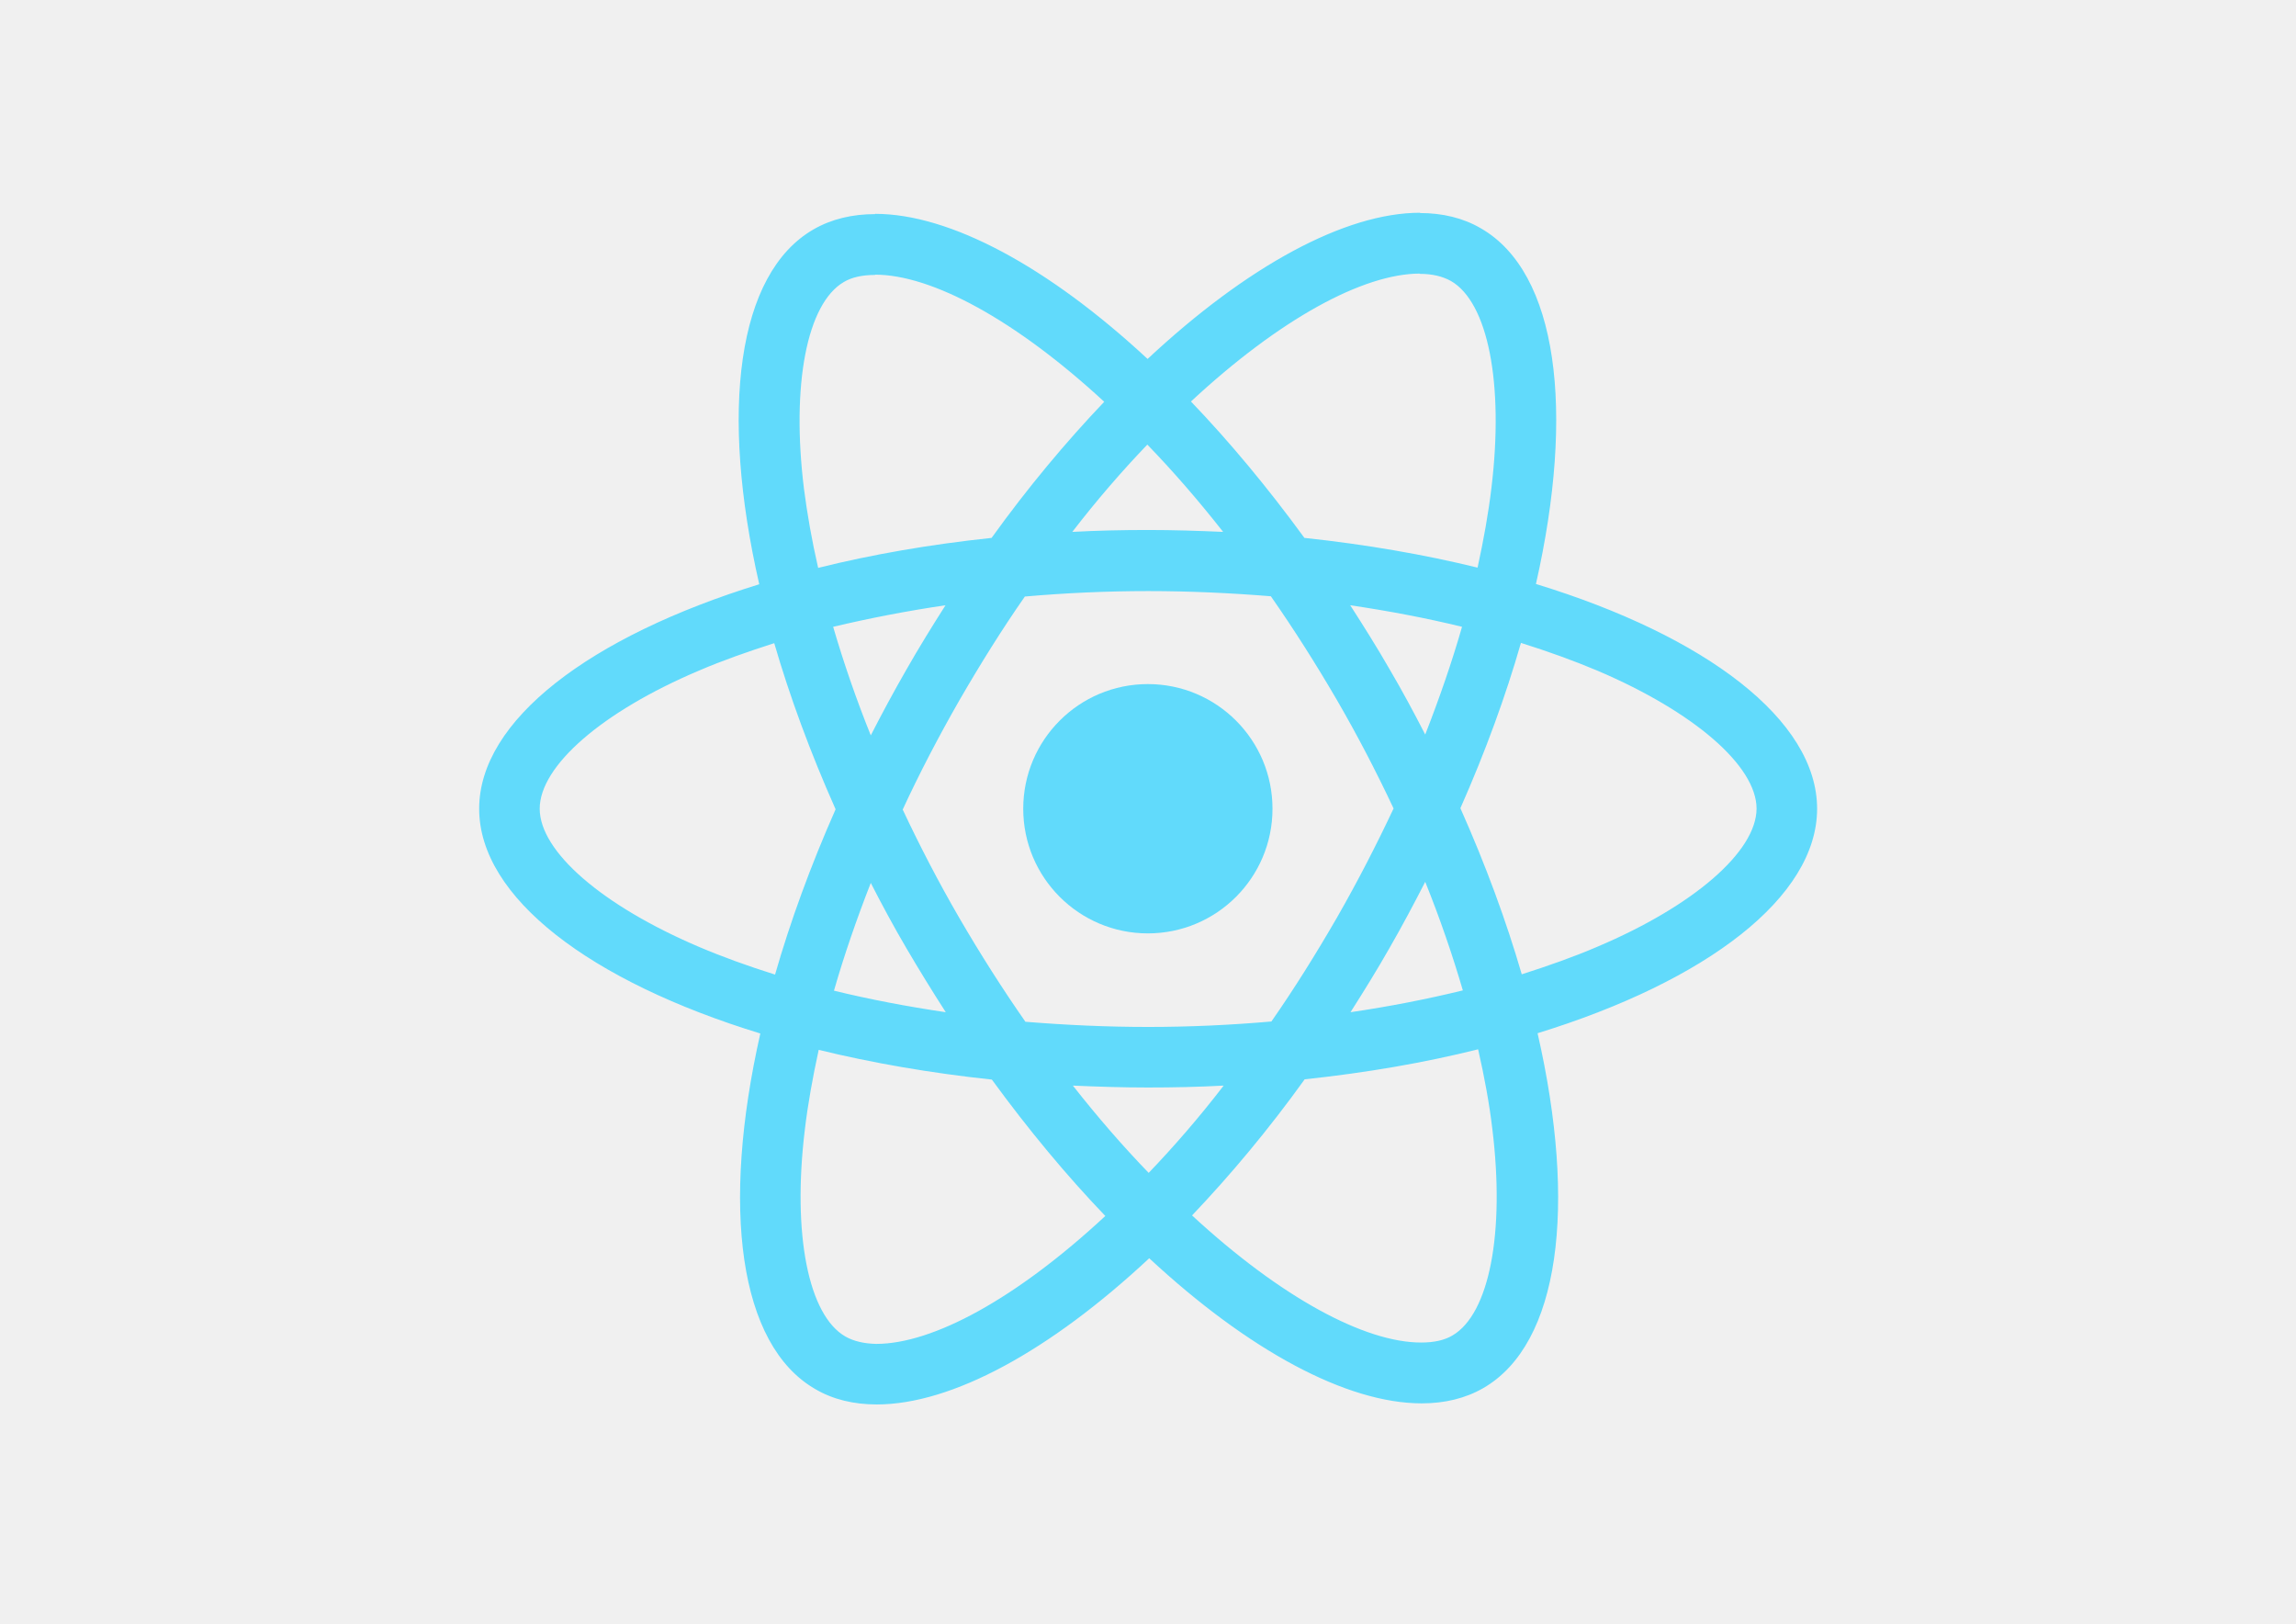
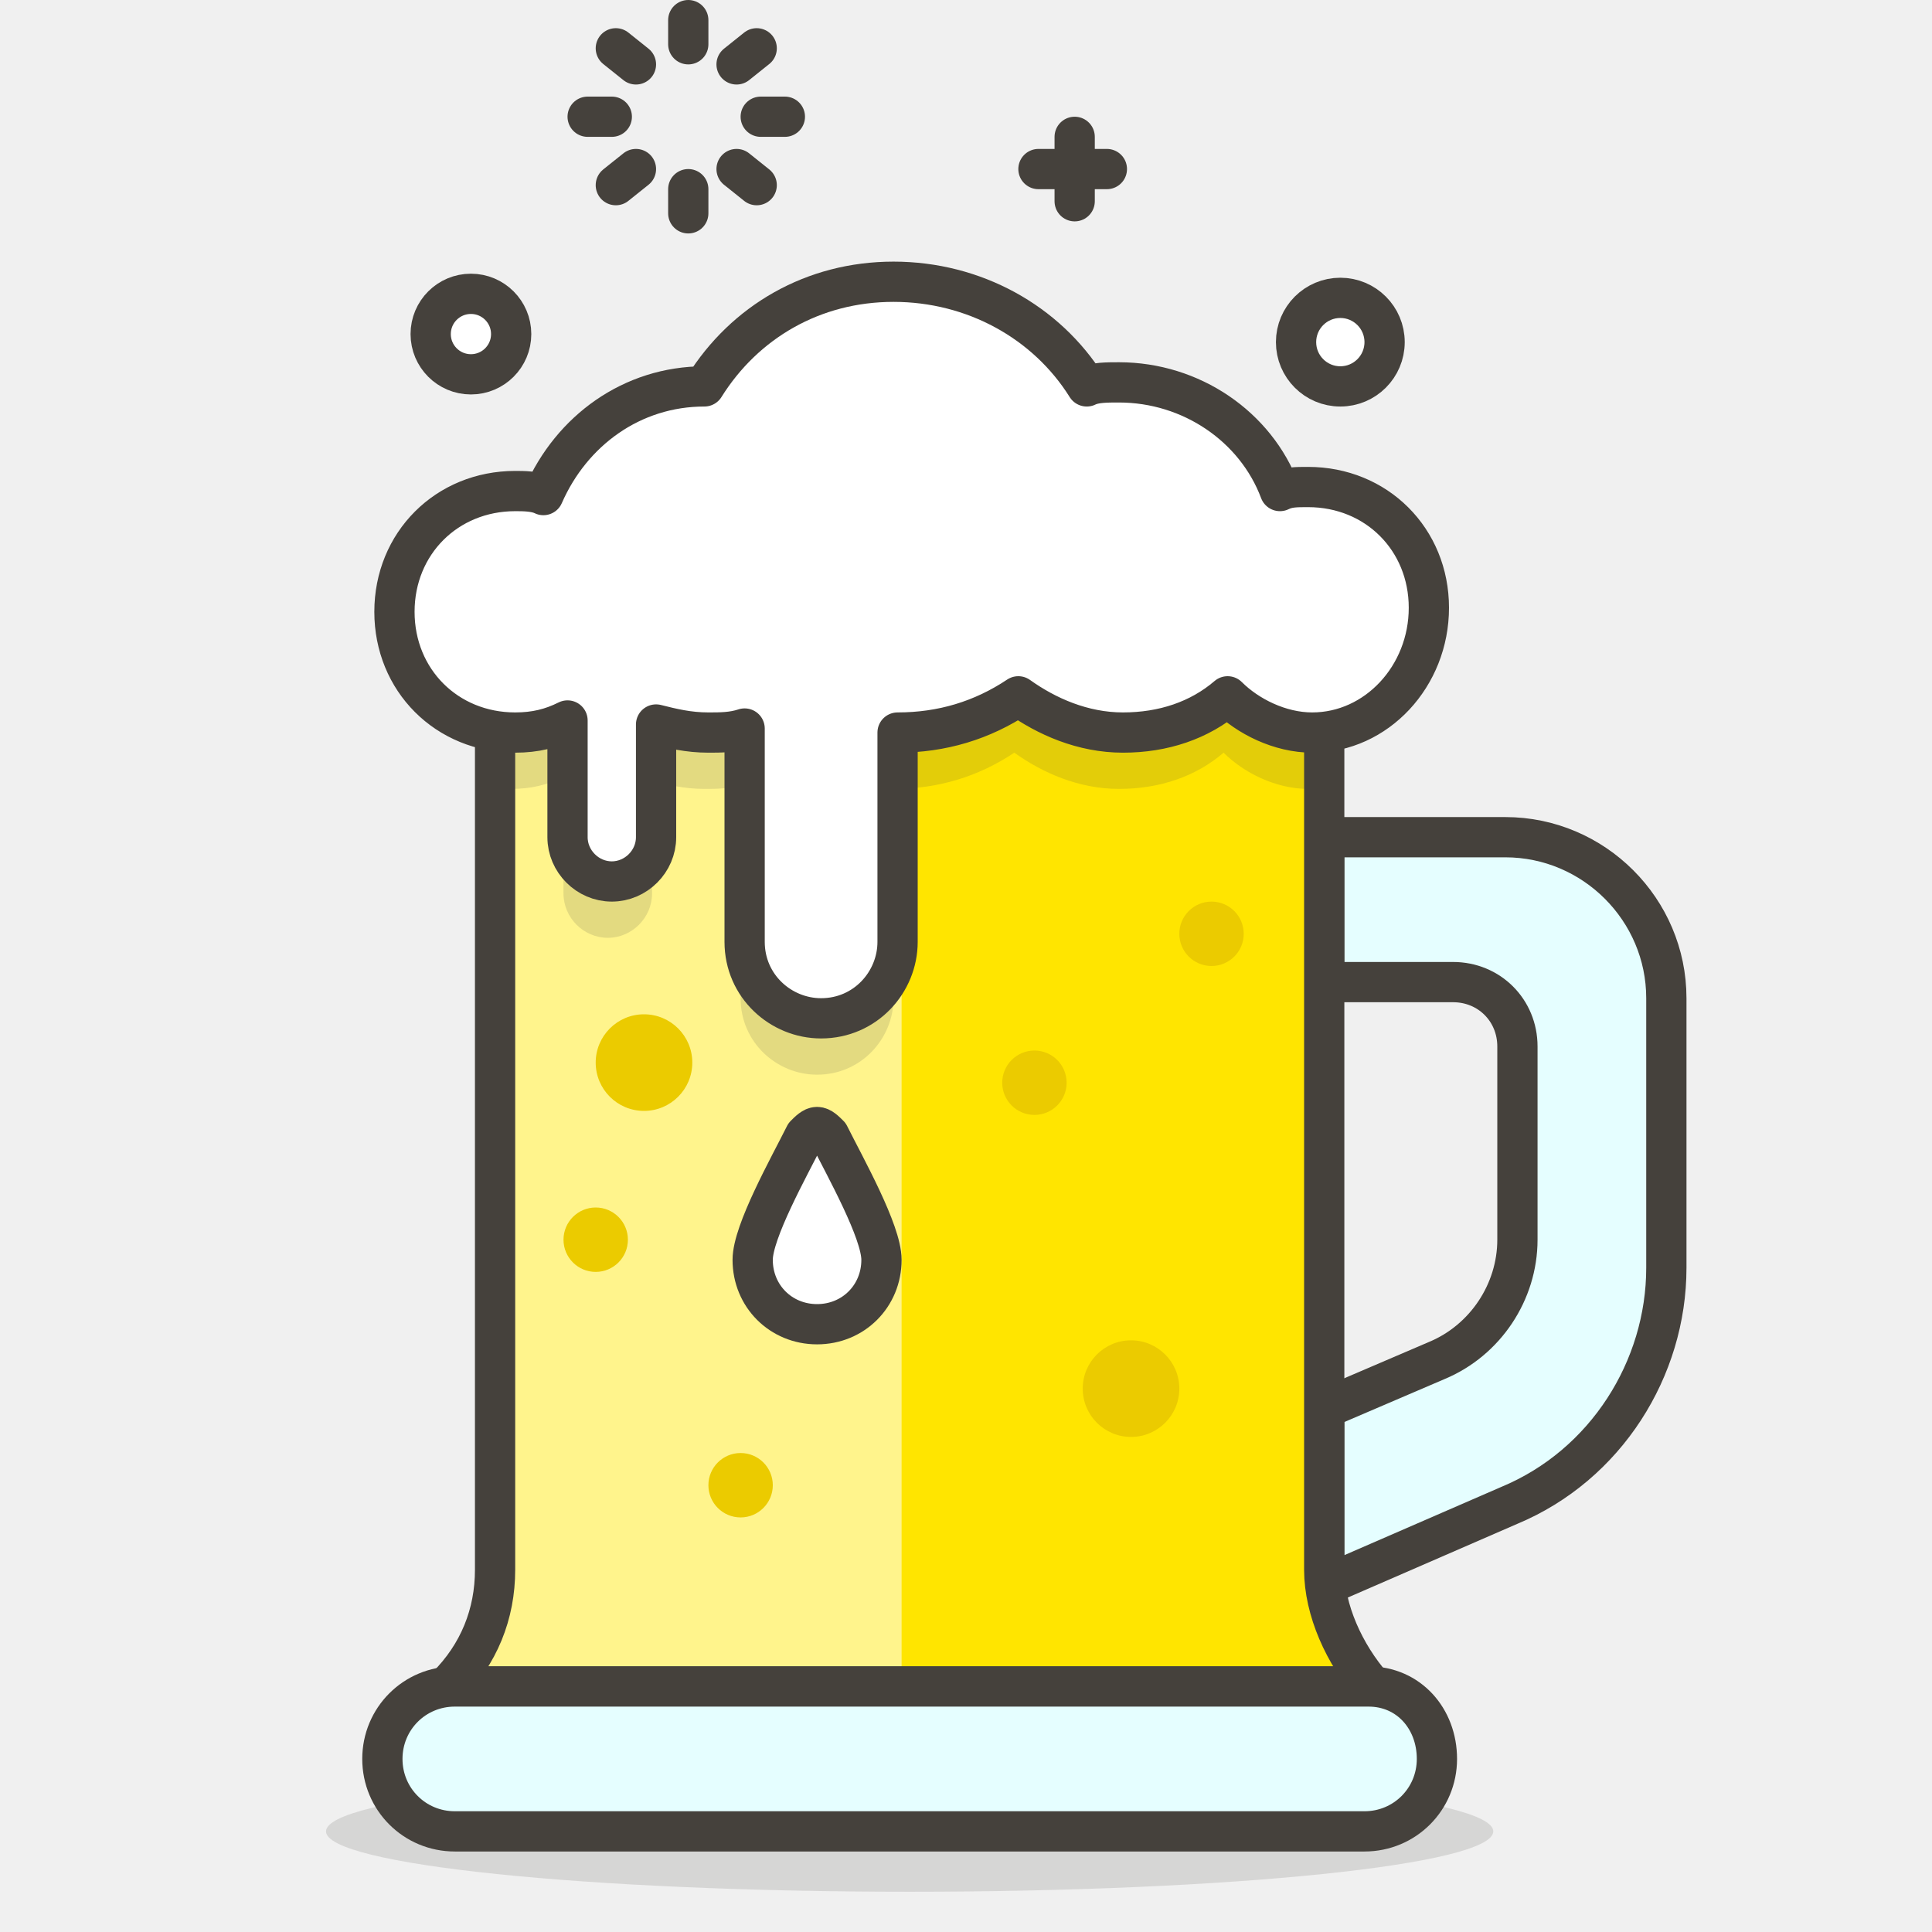
- <svg xmlns="http://www.w3.org/2000/svg" viewBox="0 0 841.9 595.3">
-   <g fill="#61DAFB">
-     <path d="M666.3 296.5c0-32.5-40.7-63.3-103.1-82.4 14.4-63.6 8-114.2-20.2-130.4-6.5-3.8-14.1-5.6-22.4-5.6v22.3c4.6 0 8.3.9 11.4 2.6 13.6 7.8 19.5 37.5 14.9 75.7-1.1 9.4-2.9 19.3-5.1 29.4-19.6-4.8-41-8.5-63.5-10.9-13.5-18.5-27.5-35.3-41.6-50 32.6-30.3 63.2-46.9 84-46.9V78c-27.5 0-63.5 19.6-99.9 53.6-36.4-33.8-72.4-53.2-99.9-53.2v22.3c20.7 0 51.4 16.5 84 46.6-14 14.7-28 31.4-41.3 49.9-22.6 2.4-44 6.1-63.6 11-2.3-10-4-19.7-5.2-29-4.7-38.2 1.1-67.9 14.6-75.8 3-1.8 6.9-2.6 11.5-2.6V78.5c-8.4 0-16 1.8-22.6 5.6-28.1 16.2-34.4 66.7-19.9 130.1-62.2 19.2-102.7 49.9-102.7 82.3 0 32.5 40.7 63.3 103.1 82.4-14.4 63.6-8 114.2 20.2 130.4 6.5 3.8 14.1 5.6 22.5 5.6 27.5 0 63.5-19.6 99.9-53.6 36.4 33.8 72.4 53.2 99.9 53.2 8.4 0 16-1.8 22.6-5.6 28.1-16.2 34.4-66.7 19.9-130.1 62-19.1 102.5-49.9 102.5-82.3zm-130.2-66.7c-3.7 12.9-8.3 26.2-13.5 39.5-4.1-8-8.4-16-13.1-24-4.6-8-9.5-15.8-14.4-23.4 14.2 2.1 27.9 4.7 41 7.9zm-45.8 106.5c-7.8 13.5-15.8 26.3-24.1 38.2-14.9 1.3-30 2-45.2 2-15.1 0-30.2-.7-45-1.9-8.3-11.9-16.4-24.6-24.2-38-7.6-13.1-14.5-26.4-20.8-39.8 6.2-13.4 13.2-26.8 20.7-39.9 7.8-13.5 15.8-26.3 24.1-38.2 14.9-1.3 30-2 45.2-2 15.1 0 30.2.7 45 1.9 8.3 11.9 16.4 24.6 24.2 38 7.6 13.1 14.5 26.4 20.8 39.8-6.3 13.4-13.2 26.8-20.7 39.9zm32.3-13c5.4 13.4 10 26.8 13.8 39.8-13.1 3.2-26.9 5.9-41.2 8 4.9-7.7 9.8-15.6 14.4-23.7 4.6-8 8.9-16.1 13-24.1zM421.2 430c-9.3-9.6-18.6-20.3-27.8-32 9 .4 18.2.7 27.5.7 9.4 0 18.7-.2 27.8-.7-9 11.7-18.3 22.4-27.5 32zm-74.4-58.9c-14.2-2.1-27.9-4.7-41-7.9 3.7-12.9 8.3-26.2 13.5-39.5 4.1 8 8.4 16 13.1 24 4.7 8 9.5 15.8 14.4 23.4zM420.7 163c9.3 9.6 18.6 20.3 27.8 32-9-.4-18.2-.7-27.5-.7-9.4 0-18.7.2-27.8.7 9-11.7 18.3-22.4 27.5-32zm-74 58.9c-4.9 7.7-9.8 15.6-14.4 23.7-4.6 8-8.9 16-13 24-5.4-13.4-10-26.8-13.8-39.8 13.1-3.1 26.9-5.8 41.2-7.9zm-90.5 125.2c-35.4-15.1-58.3-34.9-58.3-50.6 0-15.7 22.9-35.6 58.3-50.6 8.6-3.7 18-7 27.7-10.1 5.7 19.6 13.2 40 22.5 60.9-9.2 20.8-16.6 41.1-22.2 60.6-9.9-3.1-19.3-6.5-28-10.2zM310 490c-13.6-7.8-19.5-37.5-14.9-75.7 1.1-9.4 2.9-19.3 5.1-29.4 19.6 4.8 41 8.5 63.5 10.9 13.5 18.5 27.5 35.3 41.6 50-32.6 30.3-63.2 46.9-84 46.9-4.5-.1-8.3-1-11.3-2.7zm237.2-76.2c4.7 38.2-1.1 67.9-14.6 75.8-3 1.8-6.9 2.6-11.5 2.6-20.7 0-51.4-16.5-84-46.6 14-14.7 28-31.4 41.3-49.9 22.6-2.4 44-6.1 63.6-11 2.3 10.1 4.1 19.8 5.2 29.1zm38.5-66.7c-8.6 3.7-18 7-27.7 10.1-5.7-19.6-13.2-40-22.5-60.9 9.2-20.8 16.6-41.1 22.2-60.6 9.9 3.1 19.3 6.5 28.1 10.2 35.4 15.1 58.3 34.9 58.3 50.6-.1 15.7-23 35.6-58.4 50.6zM320.8 78.4z" />
-     <circle cx="420.9" cy="296.5" r="45.7" />
-     <path d="M520.5 78.1z" />
+ <svg xmlns="http://www.w3.org/2000/svg" version="1.1" id="Icons" x="0px" y="0px" viewBox="0 0 48 48" style="enable-background:new 0 0 48 48;" xml:space="preserve">
+   <style type="text/css">
+ 	.Graphic_x0020_Style_x0020_12{opacity:0.15;fill:#45413C;}
+ 	.st0{opacity:0.15;fill:#45413C;}
+ 	.st1{fill:#FFE500;}
+ 	.st2{fill:#EBCB00;}
+ 	.st3{fill:none;stroke:#45413C;stroke-linecap:round;stroke-linejoin:round;stroke-miterlimit:10;}
+ 	.st4{fill:#FFAA54;}
+ 	.st5{fill:#FF8A14;}
+ 	.st6{fill:#FFB0CA;stroke:#45413C;stroke-linecap:round;stroke-linejoin:round;stroke-miterlimit:10;}
+ 	.st7{fill:#FF87AF;stroke:#45413C;stroke-linecap:round;stroke-linejoin:round;stroke-miterlimit:10;}
+ 	.st8{fill:#FFCC99;}
+ 	.st9{fill:#FFFFFF;}
+ 	.st10{fill:#F0F0F0;}
+ 	.st11{fill:#BF8256;}
+ 	.st12{fill:#915E3A;}
+ 	.st13{fill:#DEA47A;}
+ 	.st14{fill:#F0D5A8;}
+ 	.st15{fill:#DEBB7E;}
+ 	.st16{fill:#F7E5C6;}
+ 	.st17{fill:#FF8A14;stroke:#45413C;stroke-linecap:round;stroke-linejoin:round;stroke-miterlimit:10;}
+ 	.st18{fill:#FFF5E3;}
+ 	.st19{fill:#FFF48C;}
+ 	.st20{fill:#FFFACF;}
+ 	.st21{fill:#FFFCE5;}
+ 	.st22{fill:#FF87AF;}
+ 	.st23{fill:#FFB0CA;}
+ 	.st24{fill:#FFE500;stroke:#45413C;stroke-linecap:round;stroke-linejoin:round;stroke-miterlimit:10;}
+ 	.st25{fill:#9CEB60;stroke:#45413C;stroke-linecap:round;stroke-linejoin:round;stroke-miterlimit:10;}
+ 	.st26{fill:#FFFACF;stroke:#45413C;stroke-linecap:round;stroke-linejoin:round;stroke-miterlimit:10;}
+ 	.st27{fill:#00F5BC;stroke:#45413C;stroke-linecap:round;stroke-linejoin:round;stroke-miterlimit:10;}
+ 	.st28{fill:#BF8256;stroke:#45413C;stroke-linecap:round;stroke-linejoin:round;stroke-miterlimit:10;}
+ 	.st29{fill:#FFE3CF;stroke:#45413C;stroke-linecap:round;stroke-linejoin:round;stroke-miterlimit:10;}
+ 	.st30{fill:#FF6242;}
+ 	.st31{fill:#FF866E;}
+ 	.st32{fill:none;stroke:#E04122;stroke-linecap:round;stroke-linejoin:round;stroke-miterlimit:10;}
+ 	.st33{fill:#FFFEF2;stroke:#45413C;stroke-linecap:round;stroke-linejoin:round;stroke-miterlimit:10;}
+ 	.st34{fill:#FF6242;stroke:#45413C;stroke-linecap:round;stroke-linejoin:round;stroke-miterlimit:10;}
+ 	.st35{fill:#FFA694;}
+ 	.st36{fill:#FFFFFF;stroke:#45413C;stroke-linecap:round;stroke-linejoin:round;stroke-miterlimit:10;}
+ 	.st37{fill:#FFFEF2;}
+ 	.st38{fill:#FF6196;}
+ 	.st39{fill:#B89558;}
+ 	.st40{fill:none;stroke:#915E3A;stroke-linecap:round;stroke-linejoin:round;stroke-miterlimit:10;}
+ 	.st41{fill:#DEBB7E;stroke:#45413C;stroke-linecap:round;stroke-linejoin:round;stroke-miterlimit:10;}
+ 	.st42{fill:#6DD627;stroke:#45413C;stroke-linecap:round;stroke-linejoin:round;stroke-miterlimit:10;}
+ 	.st43{fill:#E5F8FF;}
+ 	.st44{fill:#E8F4FA;}
+ 	.st45{fill:#E8F4FA;stroke:#45413C;stroke-linecap:round;stroke-linejoin:round;stroke-miterlimit:10;}
+ 	.st46{fill:#FFCCDD;}
+ 	.st47{fill:#E5F8FF;stroke:#45413C;stroke-linecap:round;stroke-linejoin:round;stroke-miterlimit:10;}
+ 	.st48{fill:#00B8F0;stroke:#45413C;stroke-linecap:round;stroke-linejoin:round;stroke-miterlimit:10;}
+ 	.st49{fill:#00B8F0;}
+ 	.st50{fill:#4ACFFF;}
+ 	.st51{fill:#E04122;}
+ 	.st52{fill:#E04122;stroke:#45413C;stroke-linecap:round;stroke-linejoin:round;stroke-miterlimit:10;}
+ 	.st53{fill:#87898C;}
+ 	.st54{fill:#BDBEC0;}
+ 	.st55{fill:#656769;}
+ 	.st56{fill:#525252;}
+ 	.st57{fill:#FFF48C;stroke:#45413C;stroke-linecap:round;stroke-linejoin:round;stroke-miterlimit:10;}
+ 	.st58{fill:#6DD627;}
+ 	.st59{fill:#EB6D00;}
+ 	.st60{fill:#46B000;}
+ 	.st61{fill:#80DDFF;}
+ 	.st62{fill:#DAEDF7;}
+ 	.st63{fill:#BF8DF2;stroke:#45413C;stroke-linecap:round;stroke-linejoin:round;stroke-miterlimit:10;}
+ 	.st64{fill:#9F5AE5;stroke:#45413C;stroke-linecap:round;stroke-linejoin:round;stroke-miterlimit:10;}
+ 	.st65{fill:#C8FFA1;}
+ 	.st66{fill:#E4FFD1;}
+ 	.st67{fill:#9CEB60;}
+ 	.st68{fill:#E5FEFF;}
+ 	.st69{fill:#B8ECFF;}
+ 	.st70{fill:#E0E0E0;stroke:#45413C;stroke-linecap:round;stroke-linejoin:round;stroke-miterlimit:10;}
+ 	.st71{fill:#E0E0E0;}
+ 	.st72{fill:none;stroke:#4F4B45;stroke-linejoin:round;stroke-miterlimit:10;}
+ 	.st73{fill:none;stroke:#4F4B45;stroke-linecap:round;stroke-linejoin:round;stroke-miterlimit:10;}
+ 	.st74{fill:#E0366F;stroke:#45413C;stroke-linecap:round;stroke-linejoin:round;stroke-miterlimit:10;}
+ 	.st75{fill:none;stroke:#45413C;stroke-miterlimit:10;}
+ 	.st76{fill:#FF866E;stroke:#45413C;stroke-linecap:round;stroke-linejoin:round;stroke-miterlimit:10;}
+ 	.st77{fill:#45413C;stroke:#45413C;stroke-linecap:round;stroke-linejoin:round;stroke-miterlimit:10;}
+ 	.st78{fill:#9F5AE5;}
+ 	.st79{fill:#803EC2;}
+ 	.st80{fill:#803EC2;stroke:#45413C;stroke-linecap:round;stroke-linejoin:round;stroke-miterlimit:10;}
+ 	.st81{fill:#BF8DF2;}
+ 	.st82{fill:#FFAA54;stroke:#45413C;stroke-linecap:round;stroke-linejoin:round;stroke-miterlimit:10;}
+ 	.st83{fill:none;stroke:#45413C;stroke-linejoin:round;stroke-miterlimit:10;}
+ 	.st84{fill:#FFCCDD;stroke:#45413C;stroke-linecap:round;stroke-linejoin:round;stroke-miterlimit:10;}
+ 	.st85{fill:#FF6196;stroke:#45413C;stroke-linecap:round;stroke-linejoin:round;stroke-miterlimit:10;}
+ 	.st86{fill:#FFE5EE;}
+ 	.st87{fill:#F7E5C6;stroke:#45413C;stroke-linecap:round;stroke-linejoin:round;stroke-miterlimit:10;}
+ 	.st88{fill:#E5FFF9;}
+ 	.st89{fill:none;stroke:#45413C;stroke-width:1.006;stroke-linecap:round;stroke-linejoin:round;stroke-miterlimit:10;}
+ 	.st90{fill:#4AEFF7;}
+ 	.st91{fill:#A6FBFF;}
+ 	.st92{fill:#E5FEFF;stroke:#45413C;stroke-linecap:round;stroke-linejoin:round;stroke-miterlimit:10;}
+ 	.st93{fill:#46B000;stroke:#45413C;stroke-linecap:round;stroke-linejoin:round;stroke-miterlimit:10;}
+ 	.st94{fill:#FFFFFF;stroke:#45413C;stroke-linejoin:round;stroke-miterlimit:10;}
+ 	.st95{fill:#FFFFFF;stroke:#45413C;stroke-miterlimit:10;}
+ 	.st96{fill:#009FD9;}
+ 	.st97{fill:#00DFEB;}
+ 	.st98{fill:#C0DCEB;stroke:#45413C;stroke-linecap:round;stroke-linejoin:round;stroke-miterlimit:10;}
+ 	.st99{fill:#00DFEB;stroke:#45413C;stroke-linecap:round;stroke-linejoin:round;stroke-miterlimit:10;}
+ 	.st100{fill:#FFE5EE;stroke:#45413C;stroke-linecap:round;stroke-linejoin:round;stroke-miterlimit:10;}
+ 	.st101{fill:#8CA4B8;}
+ 	.st102{fill:#ADC4D9;}
+ 	.st103{fill:#656769;stroke:#45413C;stroke-linecap:round;stroke-linejoin:round;stroke-miterlimit:10;}
+ 	.st104{fill:#F0F0F0;stroke:#45413C;stroke-linecap:round;stroke-linejoin:round;stroke-miterlimit:10;}
+ 	.st105{fill:#C0DCEB;}
+ 	.st106{fill:#45413C;}
+ 	.st107{fill:#FFCABF;}
+ 	.st108{fill:#87898C;stroke:#45413C;stroke-linecap:round;stroke-linejoin:round;stroke-miterlimit:10;}
+ 	.st109{fill:#EBCB00;stroke:#45413C;stroke-linecap:round;stroke-linejoin:round;stroke-miterlimit:10;}
+ </style>
+   <g id="XMLID_14472_">
+     <path id="XMLID_14502_" class="st92" d="M32.9,20.8v3.6h3.2c0.9,0,1.6,0.7,1.6,1.6v4.8c0,1.3-0.8,2.5-2,3L32.9,35v4.4l4.6-2   c2.4-1,3.9-3.4,3.9-5.9v-6.7c0-2.2-1.8-4-4-4H32.9z" />
+     <path id="XMLID_14501_" class="st1" d="M34.1,41.9h-23l0,0c0.8-0.8,1.2-1.8,1.2-2.9V17.2h20.6v21.8C32.9,40,33.4,41.1,34.1,41.9   L34.1,41.9z" />
+     <path id="XMLID_14500_" class="st19" d="M22.4,17.2H12.3v21.8c0,1.1-0.4,2.1-1.2,2.9h11.3V17.2z" />
+     <ellipse id="XMLID_14499_" class="st0" cx="22.6" cy="45.5" rx="14.5" ry="1.5" />
+     <path id="XMLID_14498_" class="st3" d="M34.1,41.9h-23l0,0c0.8-0.8,1.2-1.8,1.2-2.9V17.2h20.6v21.8C32.9,40,33.4,41.1,34.1,41.9   L34.1,41.9z" />
+     <circle id="XMLID_14497_" class="st2" cx="16" cy="26.4" r="1.2" />
+     <circle id="XMLID_14496_" class="st2" cx="30.1" cy="23.2" r="0.8" />
+     <circle id="XMLID_14495_" class="st36" cx="33.3" cy="8.5" r="1.1" />
+     <circle id="XMLID_14494_" class="st36" cx="11.7" cy="8.3" r="1" />
+     <path id="XMLID_14493_" class="Graphic_x0020_Style_x0020_12" d="M12.3,19.6c0.1,0,0.3,0,0.4,0c0.5,0,0.9-0.1,1.3-0.3v2.9   c0,0.6,0.5,1.1,1.1,1.1s1.1-0.5,1.1-1.1v-2.8c0.4,0.1,0.8,0.2,1.3,0.2c0.3,0,0.6,0,0.9-0.1v5.3c0,1.1,0.9,1.9,1.9,1.9   c1.1,0,1.9-0.9,1.9-1.9v-5.2c1.1,0,2.1-0.3,3-0.9c0.7,0.5,1.6,0.9,2.6,0.9c1,0,1.9-0.3,2.6-0.9c0.5,0.5,1.3,0.9,2.1,0.9   c0.1,0,0.3,0,0.4,0v-2.5H12.3V19.6z" />
+     <g id="XMLID_14484_">
+       <line id="XMLID_14492_" class="st3" x1="17.1" y1="1.1" x2="17.1" y2="0.5" />
+       <line id="XMLID_14491_" class="st3" x1="18.3" y1="1.6" x2="18.8" y2="1.2" />
+       <line id="XMLID_14490_" class="st3" x1="18.9" y1="2.9" x2="19.5" y2="2.9" />
+       <line id="XMLID_14489_" class="st3" x1="18.3" y1="4.2" x2="18.8" y2="4.6" />
+       <line id="XMLID_14488_" class="st3" x1="17.1" y1="4.7" x2="17.1" y2="5.3" />
+       <line id="XMLID_14487_" class="st3" x1="15.8" y1="4.2" x2="15.3" y2="4.6" />
+       <line id="XMLID_14486_" class="st3" x1="15.2" y1="2.9" x2="14.6" y2="2.9" />
+       <line id="XMLID_14485_" class="st3" x1="15.8" y1="1.6" x2="15.3" y2="1.2" />
+     </g>
+     <g id="XMLID_14481_">
+       <line id="XMLID_14483_" class="st3" x1="26.7" y1="5" x2="26.7" y2="3.4" />
+       <line id="XMLID_14482_" class="st3" x1="25.8" y1="4.2" x2="27.5" y2="4.2" />
+     </g>
+     <path id="XMLID_14480_" class="st36" d="M35.5,15.1c0-1.7-1.3-3-3-3c-0.3,0-0.5,0-0.7,0.1c-0.6-1.6-2.2-2.7-4-2.7   c-0.3,0-0.6,0-0.8,0.1C26,8,24.2,7,22.2,7c-2,0-3.7,1-4.7,2.6c0,0,0,0,0,0c-1.8,0-3.3,1.1-4,2.7c-0.2-0.1-0.5-0.1-0.7-0.1   c-1.7,0-3,1.3-3,3c0,1.7,1.3,3,3,3c0.5,0,0.9-0.1,1.3-0.3v2.9c0,0.6,0.5,1.1,1.1,1.1c0.6,0,1.1-0.5,1.1-1.1v-2.8   c0.4,0.1,0.8,0.2,1.3,0.2c0.3,0,0.6,0,0.9-0.1v5.3c0,1.1,0.9,1.9,1.9,1.9c1.1,0,1.9-0.9,1.9-1.9v-5.2c1.1,0,2.1-0.3,3-0.9   c0.7,0.5,1.6,0.9,2.6,0.9c1,0,1.9-0.3,2.6-0.9c0.5,0.5,1.3,0.9,2.1,0.9C34.2,18.2,35.5,16.8,35.5,15.1z" />
+     <circle id="XMLID_14479_" class="st2" cx="28.1" cy="34.5" r="1.2" />
+     <circle id="XMLID_14478_" class="st2" cx="18.4" cy="36.9" r="0.8" />
+     <circle id="XMLID_14477_" class="st2" cx="14.8" cy="30.8" r="0.8" />
+     <circle id="XMLID_14476_" class="st2" cx="25.7" cy="26.9" r="0.8" />
+     <g id="XMLID_14474_">
+       <path id="XMLID_14475_" class="st36" d="M21.9,31.3c0,0.9-0.7,1.6-1.6,1.6c-0.9,0-1.6-0.7-1.6-1.6c0-0.7,0.9-2.3,1.3-3.1    c0.1-0.1,0.2-0.2,0.3-0.2c0.1,0,0.2,0.1,0.3,0.2C21,29,21.9,30.6,21.9,31.3z" />
+     </g>
+     <path id="XMLID_14473_" class="st92" d="M35.7,43.7c0,1-0.8,1.8-1.8,1.8H11.3c-1,0-1.8-0.8-1.8-1.8c0-1,0.8-1.8,1.8-1.8H34   C35,41.9,35.7,42.7,35.7,43.7z" />
  </g>
</svg>
